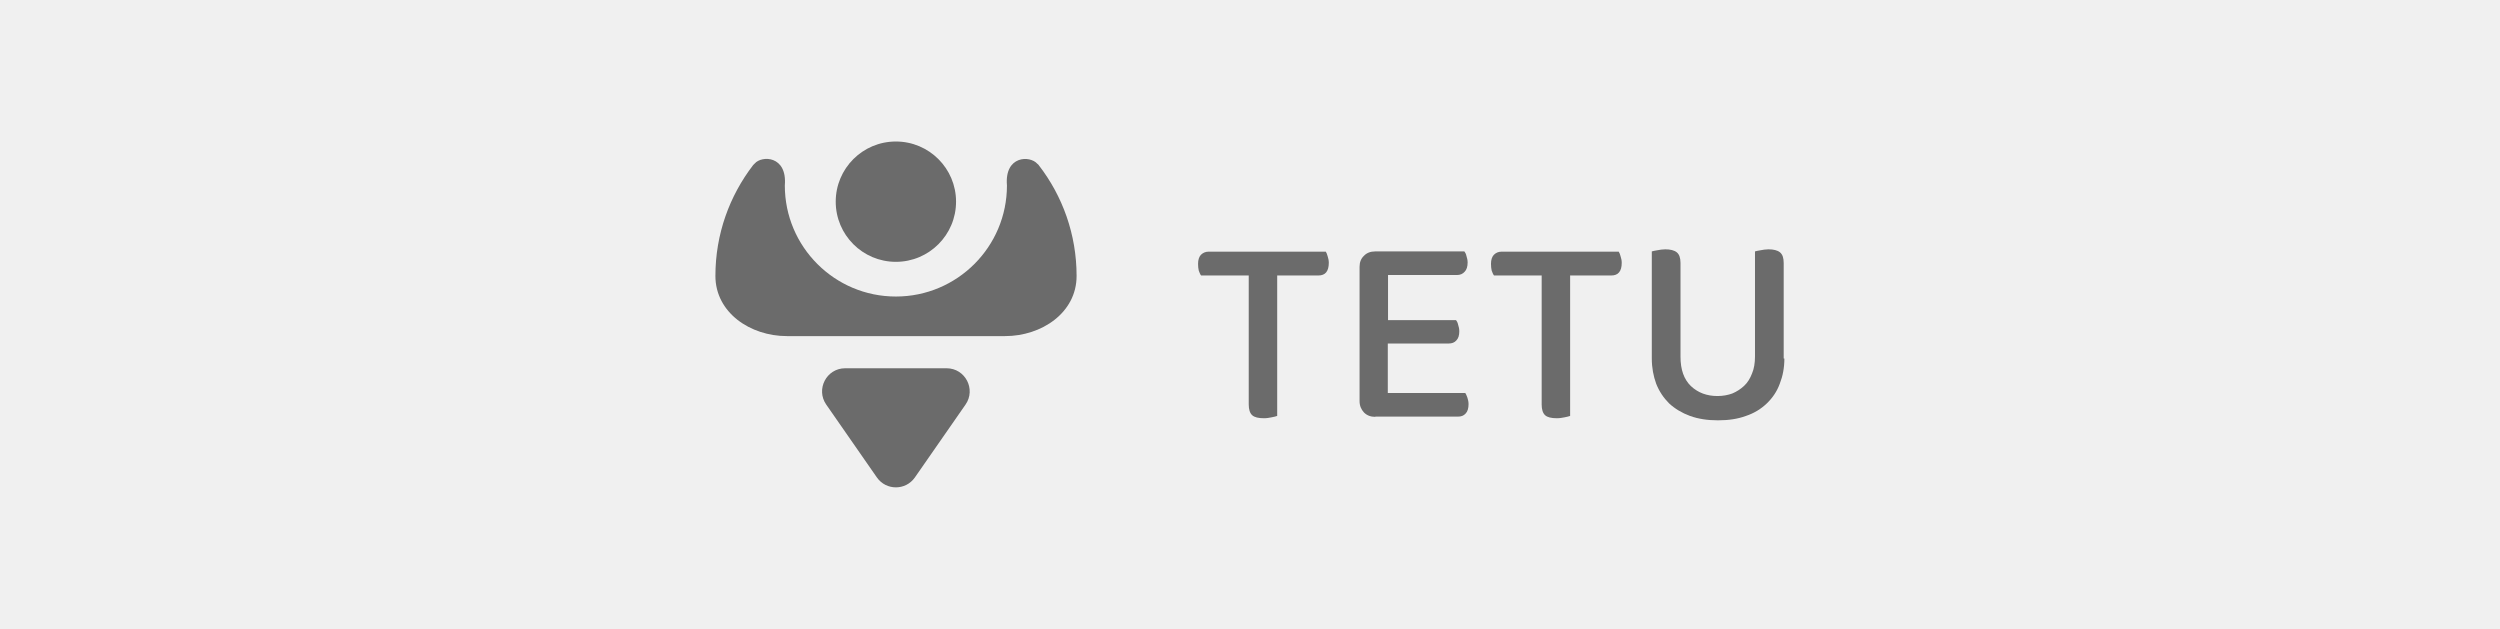
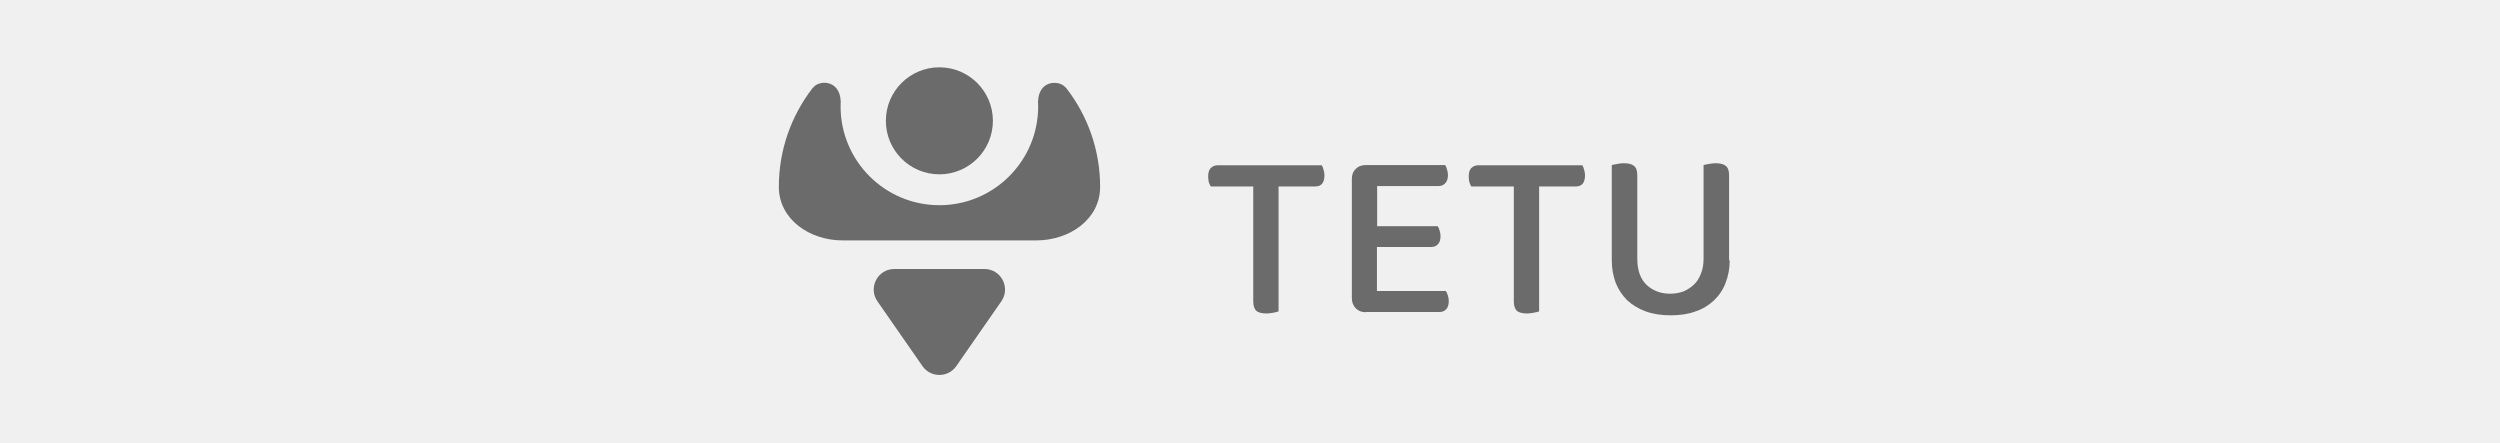
- <svg xmlns="http://www.w3.org/2000/svg" width="318" height="80" viewBox="0 0 318 80" fill="none">
-   <g clip-path="url(#clip0_1281_148179)">
-     <path d="M162.459 35.041V52.906C162.312 52.965 162.047 53.024 161.753 53.082C161.459 53.141 161.135 53.2 160.782 53.2C160.076 53.2 159.575 53.082 159.281 52.818C158.987 52.553 158.839 52.082 158.839 51.464V35.041H152.777C152.659 34.894 152.571 34.658 152.482 34.423C152.423 34.158 152.394 33.893 152.394 33.569C152.394 33.069 152.512 32.686 152.747 32.422C153.012 32.157 153.336 32.01 153.748 32.01H168.64C168.728 32.157 168.817 32.333 168.876 32.598C168.964 32.863 169.023 33.128 169.023 33.422C169.023 34.511 168.581 35.041 167.698 35.041H162.459Z" fill="#333333" fill-opacity="0.7" />
-     <path d="M174.938 53.024C174.35 53.024 173.879 52.847 173.496 52.465C173.143 52.082 172.937 51.611 172.937 51.022V33.952C172.937 33.364 173.114 32.893 173.496 32.539C173.85 32.157 174.35 31.98 174.938 31.98H186.27C186.387 32.127 186.476 32.304 186.534 32.569C186.623 32.834 186.682 33.099 186.682 33.393C186.682 33.893 186.564 34.305 186.299 34.57C186.064 34.835 185.74 34.982 185.328 34.982H176.557V40.721H185.21C185.328 40.868 185.416 41.045 185.475 41.31C185.563 41.575 185.622 41.84 185.622 42.134C185.622 42.664 185.504 43.046 185.239 43.311C185.004 43.576 184.68 43.694 184.268 43.694H176.528V49.992H186.387C186.476 50.139 186.564 50.316 186.652 50.581C186.74 50.846 186.799 51.111 186.799 51.405C186.799 51.935 186.682 52.347 186.417 52.612C186.181 52.877 185.858 52.994 185.445 52.994H174.938V53.024Z" fill="#333333" fill-opacity="0.7" />
-     <path d="M199.72 35.041V52.906C199.573 52.965 199.308 53.024 199.013 53.082C198.719 53.141 198.395 53.2 198.042 53.2C197.336 53.2 196.835 53.082 196.541 52.818C196.247 52.553 196.1 52.082 196.1 51.464V35.041H190.037C189.919 34.894 189.831 34.658 189.742 34.423C189.684 34.158 189.654 33.893 189.654 33.569C189.654 33.069 189.772 32.686 190.007 32.422C190.272 32.157 190.596 32.01 191.008 32.01H205.9C205.989 32.157 206.077 32.333 206.136 32.598C206.224 32.863 206.283 33.128 206.283 33.422C206.283 34.511 205.841 35.041 204.959 35.041H199.72Z" fill="#333333" fill-opacity="0.7" />
-     <path d="M226.973 45.607C226.973 46.784 226.767 47.844 226.385 48.815C226.031 49.786 225.472 50.61 224.736 51.317C224.03 51.994 223.147 52.553 222.088 52.906C221.057 53.289 219.88 53.465 218.526 53.465C217.202 53.465 216.025 53.289 214.965 52.906C213.935 52.523 213.052 51.994 212.316 51.317C211.61 50.61 211.051 49.786 210.668 48.815C210.315 47.844 210.109 46.784 210.109 45.607V31.98C210.256 31.921 210.521 31.892 210.815 31.833C211.139 31.774 211.463 31.715 211.816 31.715C212.464 31.715 212.964 31.833 213.288 32.098C213.611 32.363 213.759 32.804 213.759 33.452V45.371C213.759 47.02 214.2 48.256 215.083 49.109C215.995 49.963 217.114 50.375 218.468 50.375C219.144 50.375 219.792 50.257 220.351 50.051C220.91 49.816 221.411 49.492 221.852 49.08C222.294 48.668 222.617 48.138 222.853 47.52C223.118 46.902 223.235 46.166 223.235 45.342V31.98C223.383 31.921 223.647 31.892 223.942 31.833C224.266 31.774 224.589 31.715 224.942 31.715C225.59 31.715 226.09 31.833 226.414 32.098C226.738 32.363 226.885 32.804 226.885 33.452V45.607H226.973Z" fill="#333333" fill-opacity="0.7" />
-     <path d="M113.956 33.305C118.183 33.305 121.609 29.879 121.609 25.652C121.609 21.426 118.183 18 113.956 18C109.73 18 106.304 21.426 106.304 25.652C106.304 29.879 109.73 33.305 113.956 33.305Z" fill="#333333" fill-opacity="0.7" />
-     <path d="M113.957 37.719C106.157 37.719 99.829 31.392 99.829 23.592C100.153 19.766 96.886 19.766 96.003 20.796C95.945 20.855 95.886 20.914 95.797 21.002C92.795 24.917 91 29.773 91 35.1C91 39.75 95.415 42.752 100.094 42.752H127.848C132.498 42.752 136.942 39.779 136.942 35.1C136.942 29.802 135.147 24.917 132.145 21.032C132.086 20.943 132.027 20.884 131.939 20.826C131.027 19.766 127.76 19.766 128.084 23.592C128.084 31.392 121.756 37.719 113.957 37.719Z" fill="#333333" fill-opacity="0.7" />
-     <path d="M116.37 60.735L122.815 51.464C124.169 49.521 122.786 46.843 120.402 46.843H113.956H107.511C105.127 46.843 103.744 49.521 105.098 51.464L111.543 60.735C112.72 62.412 115.193 62.412 116.37 60.735Z" fill="#333333" fill-opacity="0.7" />
+ <svg xmlns="http://www.w3.org/2000/svg" width="260" height="46" viewBox="0 0 260 46" fill="none">
+   <g clip-path="url(#clip0_1519_148642)">
+     <path d="M132.971 19.393V32.386C132.864 32.429 132.671 32.472 132.457 32.514C132.243 32.557 132.007 32.6 131.75 32.6C131.237 32.6 130.873 32.514 130.659 32.322C130.445 32.129 130.338 31.787 130.338 31.337V19.393H125.928C125.843 19.286 125.779 19.115 125.714 18.944C125.672 18.751 125.65 18.559 125.65 18.323C125.65 17.959 125.736 17.681 125.907 17.488C126.1 17.296 126.335 17.189 126.635 17.189H137.466C137.53 17.296 137.594 17.424 137.637 17.617C137.701 17.809 137.744 18.002 137.744 18.216C137.744 19.008 137.423 19.393 136.781 19.393H132.971Z" fill="#333333" fill-opacity="0.7" />
+     <path d="M142.046 32.472C141.618 32.472 141.276 32.343 140.997 32.065C140.74 31.787 140.591 31.444 140.591 31.016V18.601C140.591 18.173 140.719 17.831 140.997 17.574C141.254 17.296 141.618 17.167 142.046 17.167H150.287C150.373 17.274 150.437 17.403 150.48 17.595C150.544 17.788 150.587 17.981 150.587 18.195C150.587 18.558 150.501 18.858 150.308 19.051C150.137 19.244 149.902 19.351 149.602 19.351H143.223V23.524H149.516C149.602 23.631 149.666 23.76 149.709 23.953C149.773 24.145 149.816 24.338 149.816 24.552C149.816 24.937 149.73 25.215 149.538 25.408C149.366 25.601 149.131 25.686 148.831 25.686H143.202V30.267H150.373C150.437 30.374 150.501 30.502 150.565 30.695C150.629 30.888 150.672 31.08 150.672 31.294C150.672 31.68 150.587 31.979 150.394 32.172C150.223 32.365 149.987 32.45 149.688 32.45H142.046V32.472Z" fill="#333333" fill-opacity="0.7" />
+     <path d="M160.069 19.393V32.386C159.962 32.429 159.769 32.472 159.555 32.514C159.341 32.557 159.106 32.6 158.849 32.6C158.335 32.6 157.971 32.514 157.757 32.322C157.543 32.129 157.436 31.787 157.436 31.337V19.393H153.027C152.941 19.286 152.877 19.115 152.813 18.944C152.77 18.751 152.749 18.559 152.749 18.323C152.749 17.959 152.834 17.681 153.005 17.488C153.198 17.296 153.433 17.189 153.733 17.189H164.564C164.628 17.296 164.692 17.424 164.735 17.617C164.799 17.809 164.842 18.002 164.842 18.216C164.842 19.008 164.521 19.393 163.879 19.393H160.069Z" fill="#333333" fill-opacity="0.7" />
+     <path d="M179.89 27.078C179.89 27.934 179.74 28.704 179.462 29.411C179.205 30.117 178.798 30.716 178.263 31.23C177.749 31.722 177.107 32.129 176.336 32.386C175.587 32.664 174.731 32.793 173.746 32.793C172.783 32.793 171.927 32.664 171.157 32.386C170.407 32.108 169.765 31.722 169.23 31.23C168.716 30.716 168.31 30.117 168.031 29.411C167.775 28.704 167.625 27.934 167.625 27.078V17.167C167.732 17.124 167.924 17.103 168.138 17.06C168.374 17.017 168.609 16.975 168.866 16.975C169.337 16.975 169.701 17.06 169.936 17.253C170.172 17.445 170.279 17.767 170.279 18.238V26.906C170.279 28.105 170.6 29.004 171.242 29.625C171.906 30.245 172.719 30.545 173.704 30.545C174.196 30.545 174.667 30.46 175.074 30.31C175.48 30.139 175.844 29.903 176.165 29.603C176.486 29.304 176.722 28.918 176.893 28.469C177.086 28.019 177.171 27.484 177.171 26.885V17.167C177.278 17.124 177.471 17.103 177.685 17.06C177.92 17.017 178.156 16.975 178.413 16.975C178.884 16.975 179.247 17.06 179.483 17.253C179.718 17.445 179.825 17.767 179.825 18.238V27.078H179.89Z" fill="#333333" fill-opacity="0.7" />
+     <path d="M97.696 18.13C100.769 18.13 103.261 15.639 103.261 12.565C103.261 9.492 100.769 7 97.696 7C94.622 7 92.13 9.492 92.13 12.565C92.13 15.639 94.622 18.13 97.696 18.13Z" fill="#333333" fill-opacity="0.7" />
+     <path d="M97.696 21.341C92.023 21.341 87.421 16.739 87.421 11.067C87.657 8.284 85.281 8.284 84.639 9.034C84.596 9.076 84.553 9.119 84.489 9.183C82.306 12.03 81 15.562 81 19.436C81 22.818 84.211 25.001 87.614 25.001H107.799C111.181 25.001 114.413 22.84 114.413 19.436C114.413 15.583 113.107 12.03 110.924 9.205C110.881 9.141 110.838 9.098 110.774 9.055C110.11 8.284 107.734 8.284 107.97 11.067C107.97 16.739 103.368 21.341 97.696 21.341Z" fill="#333333" fill-opacity="0.7" />
+     <path d="M99.451 38.08L104.138 31.337C105.123 29.924 104.117 27.977 102.383 27.977H97.696H93.008C91.274 27.977 90.268 29.924 91.253 31.337L95.94 38.08C96.797 39.3 98.595 39.3 99.451 38.08Z" fill="#333333" fill-opacity="0.7" />
  </g>
  <defs>
-     <clipPath id="clip0_1281_148179">
-       <rect width="135.973" height="44" fill="white" transform="translate(91 18.0002)" />
+     <clipPath id="clip0_1519_148642">
+       <rect width="98.89" height="32" fill="white" transform="translate(81 7)" />
    </clipPath>
  </defs>
</svg>
